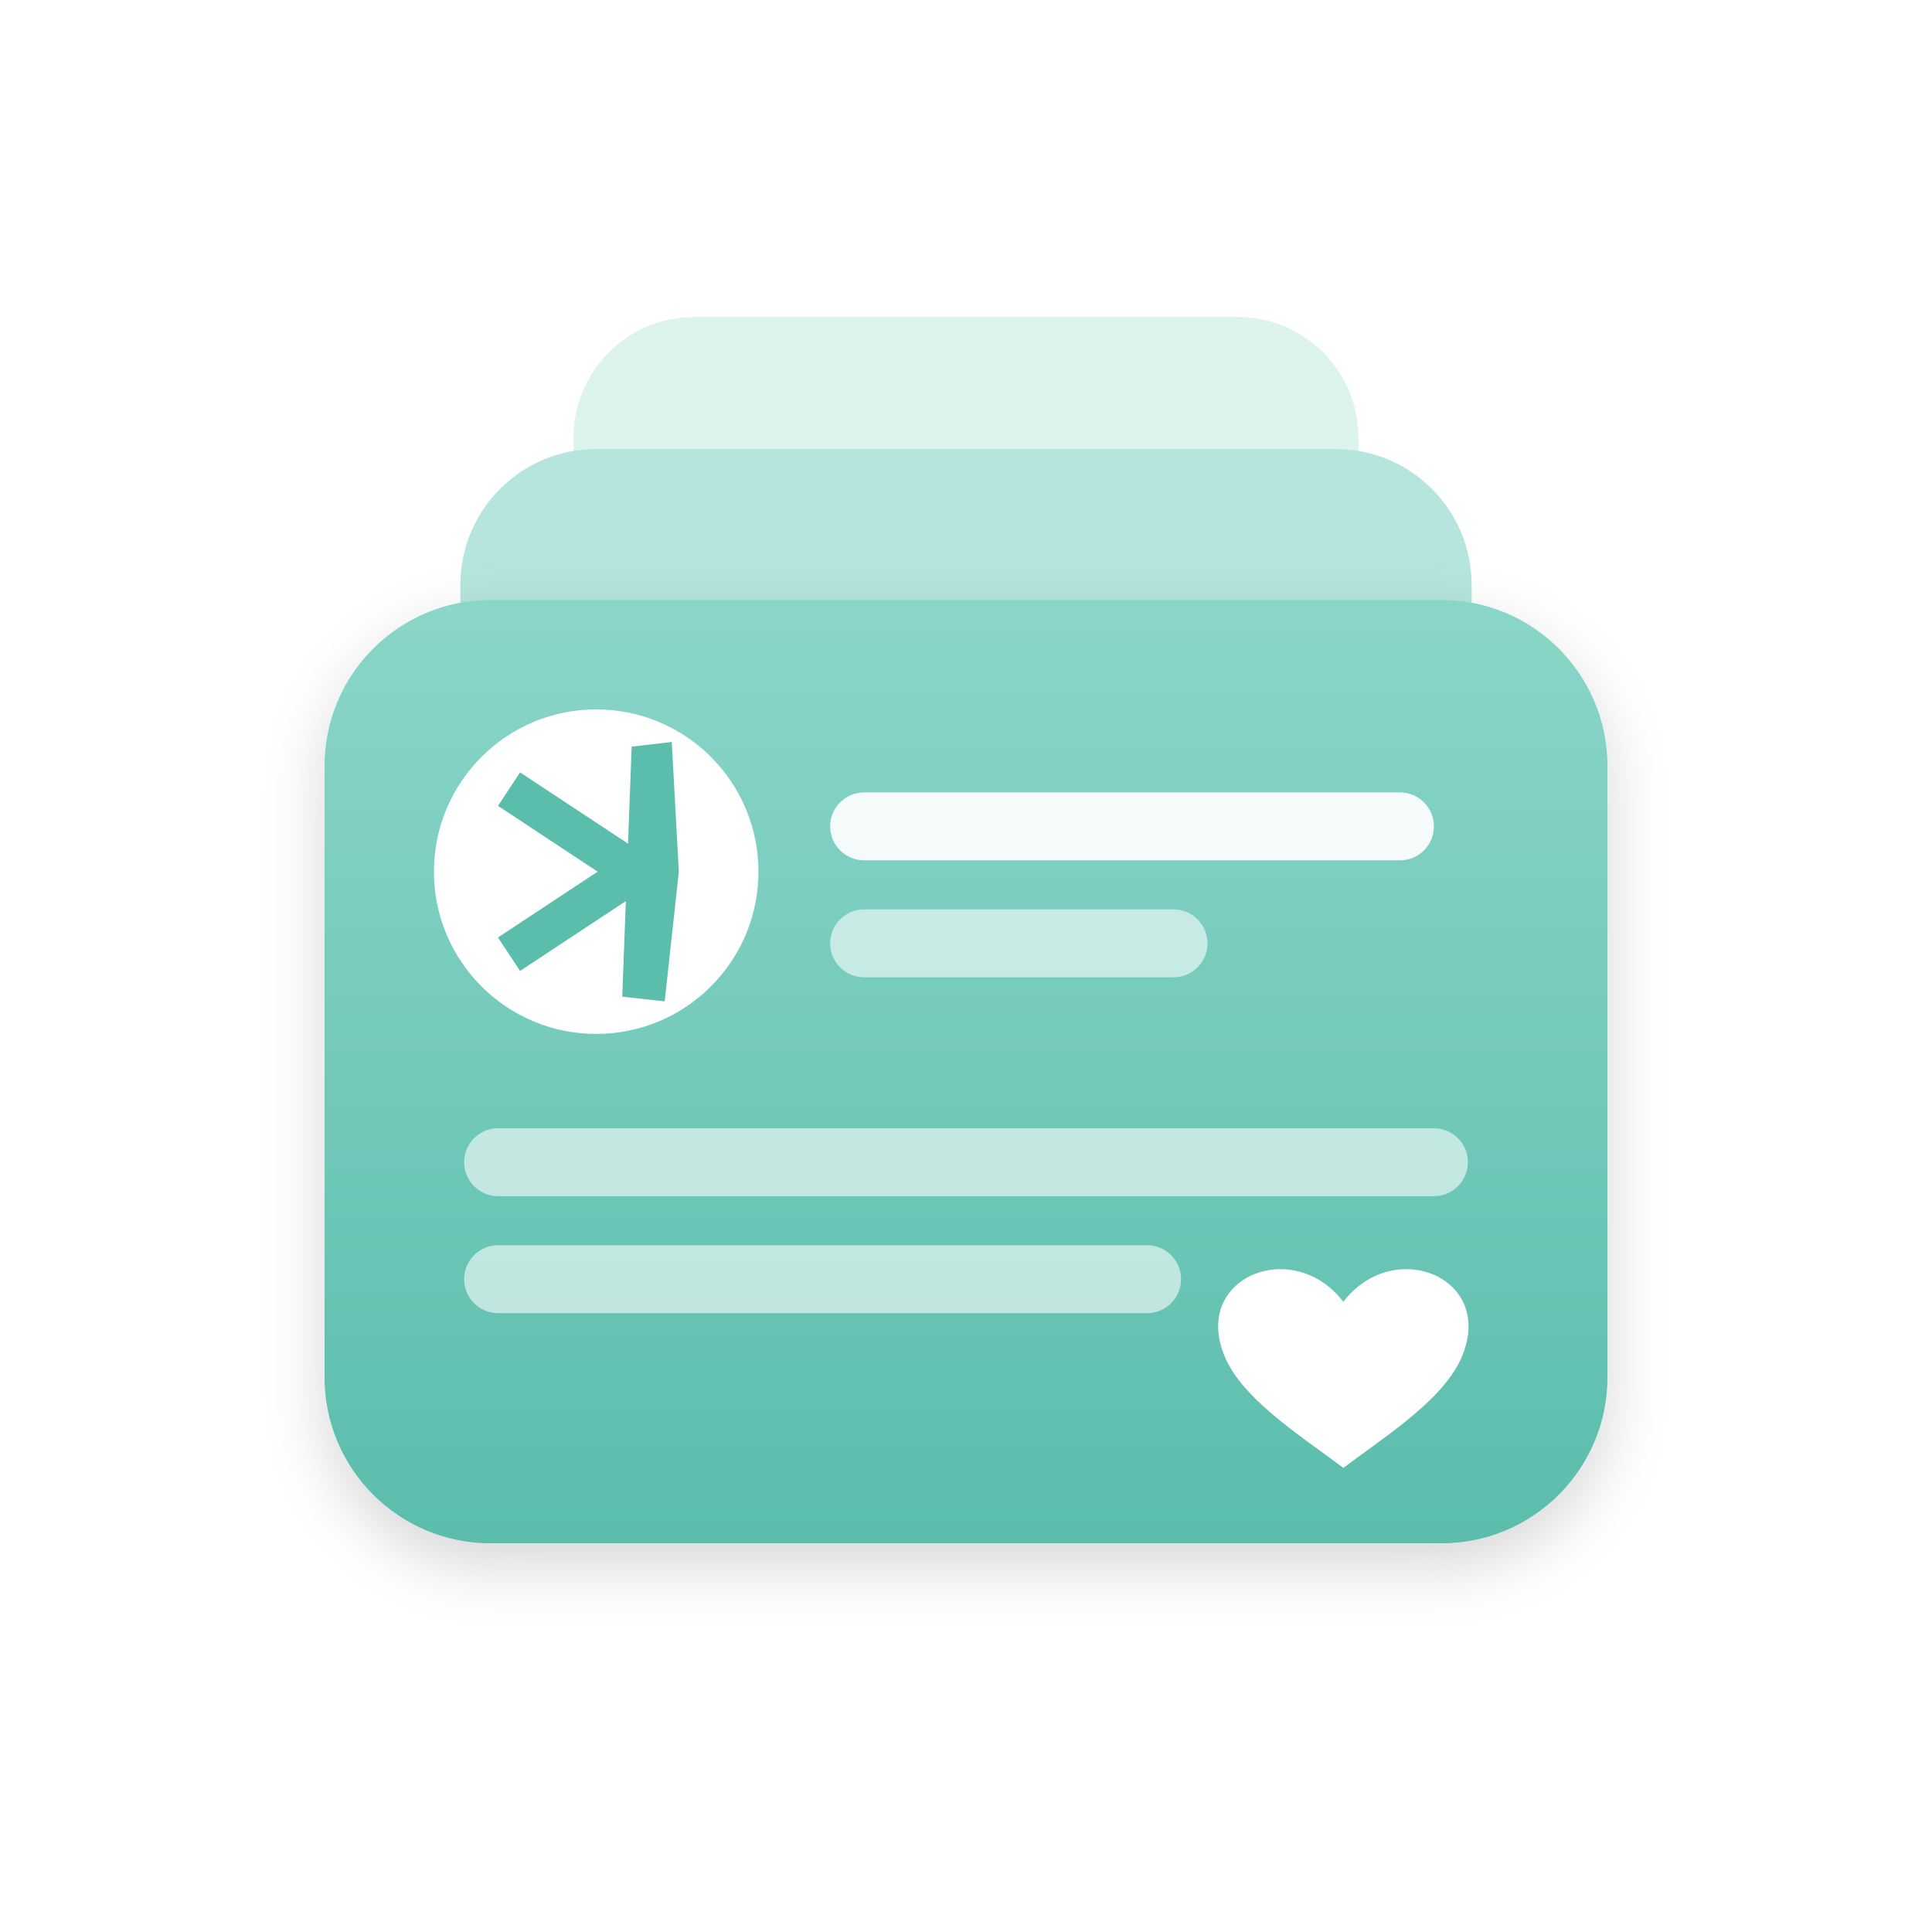
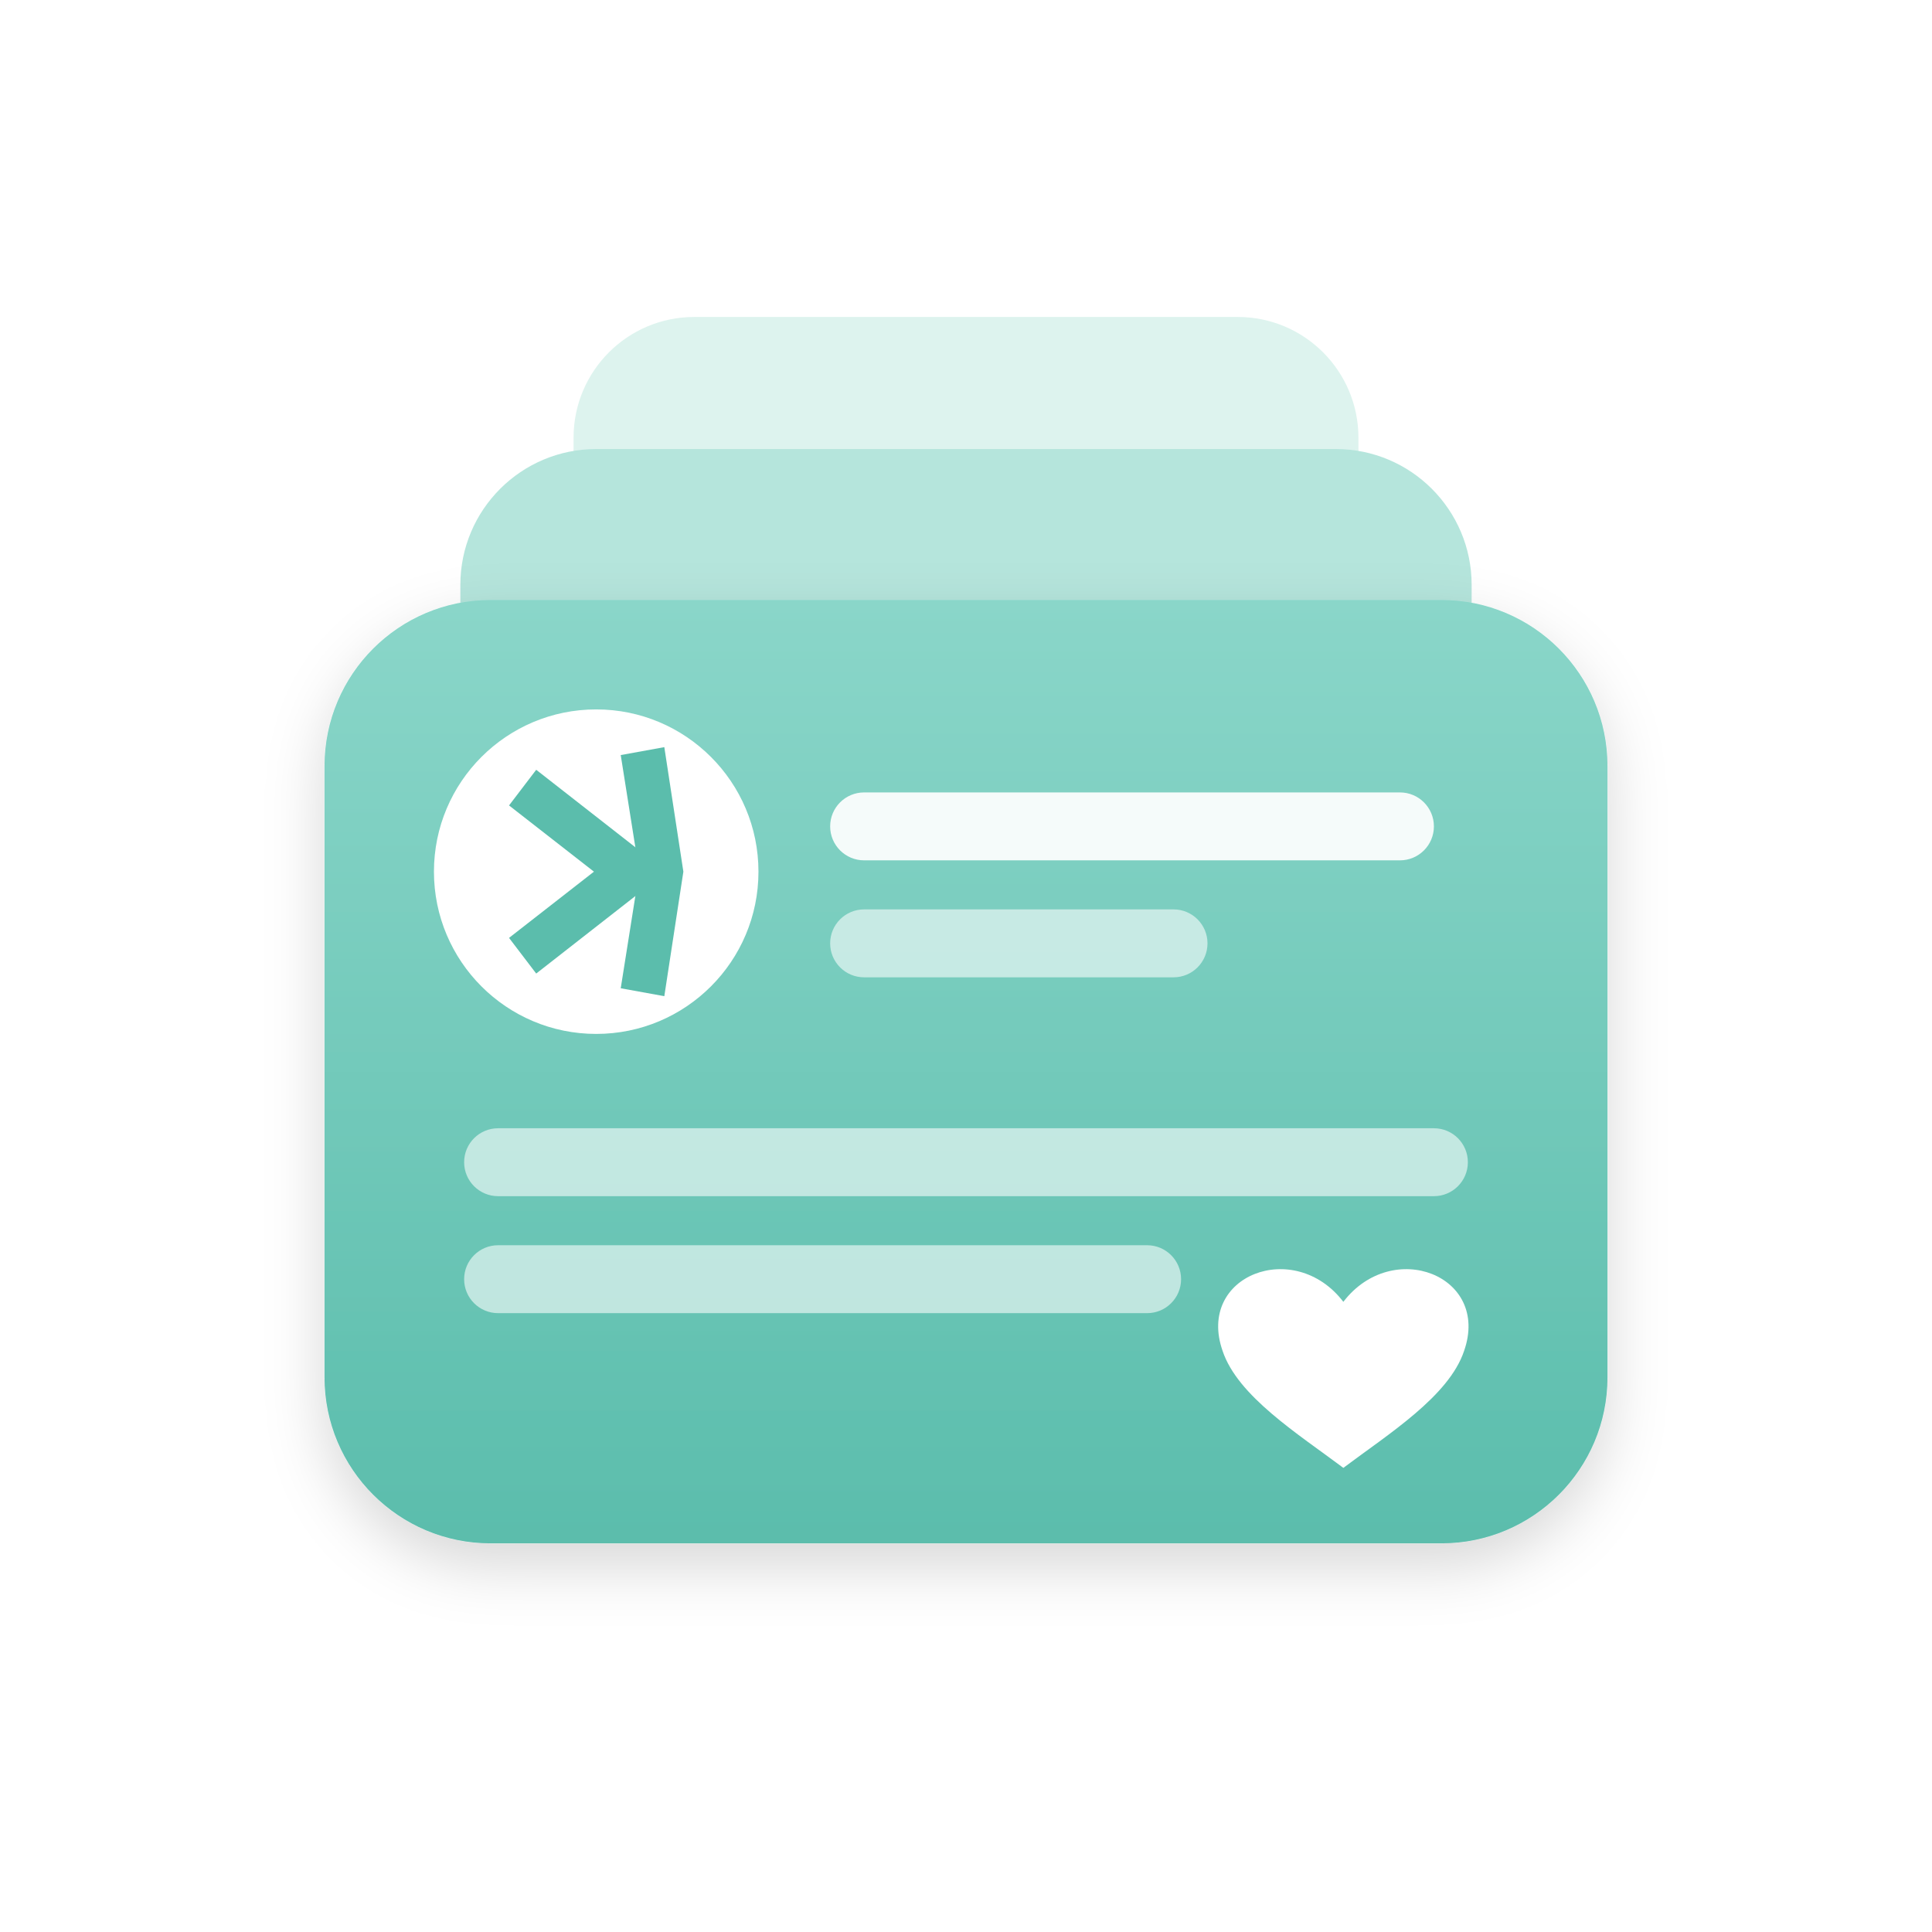
<svg xmlns="http://www.w3.org/2000/svg" width="1024" height="1024" viewBox="0 0 1024 1024">
  <defs>
    <linearGradient id="card" x1="0" y1="0" x2="0" y2="1">
      <stop offset="0" stop-color="#8AD6C9" />
      <stop offset="1" stop-color="#5BBDAC" />
    </linearGradient>
    <filter id="soft" x="-20%" y="-20%" width="140%" height="140%">
      <feDropShadow dx="0" dy="12" stdDeviation="16" flood-color="#000" flood-opacity="0.16" />
    </filter>
  </defs>
  <rect width="1024" height="1024" fill="#FFFFFF" />
  <rect x="304" y="168" width="416" height="220" rx="64" fill="#DDF3EE" />
  <rect x="244" y="238" width="536" height="220" rx="72" fill="#B5E5DC" />
  <g filter="url(#soft)">
    <rect x="172" y="318" width="680" height="500" rx="88" fill="url(#card)" />
  </g>
  <circle cx="316" cy="462" r="86" fill="#FFFFFF" />
-   <g transform="translate(259.8 399.5) scale(1.25)">
-     <polyline points="8,15 61,50 8,85" fill="none" stroke="#5BBDAC" stroke-width="17" stroke-miterlimit="4" />
-     <polygon points="60,-3 77,-5 80,50 74,105 56,103 58,50" fill="#5BBDAC" />
-   </g>
+   <polygon points="329.0,400.2 352.1,396.0 362.2,462.0 352.1,528.0 329.0,523.8 338.8,462.0" fill="#5BBDAC" />
+   <polygon points="284.2,408.0 353.3,462.0 284.2,516.0 269.8,497.1 314.8,462.0 269.8,426.9" fill="#5BBDAC" />
  <rect x="440" y="420" width="320" height="36" rx="18" fill="rgba(255,255,255,0.92)" />
  <rect x="440" y="482" width="200" height="36" rx="18" fill="rgba(255,255,255,0.58)" />
  <rect x="246" y="598" width="532" height="36" rx="18" fill="rgba(255,255,255,0.58)" />
  <rect x="246" y="660" width="380" height="36" rx="18" fill="rgba(255,255,255,0.58)" />
  <path d="M712 690 c-26 -34 -78 -14 -64 26 c8 24 40 44 64 62 c24 -18 56 -38 64 -62 c14 -40 -38 -60 -64 -26 Z" fill="#FFFFFF" />
</svg>
